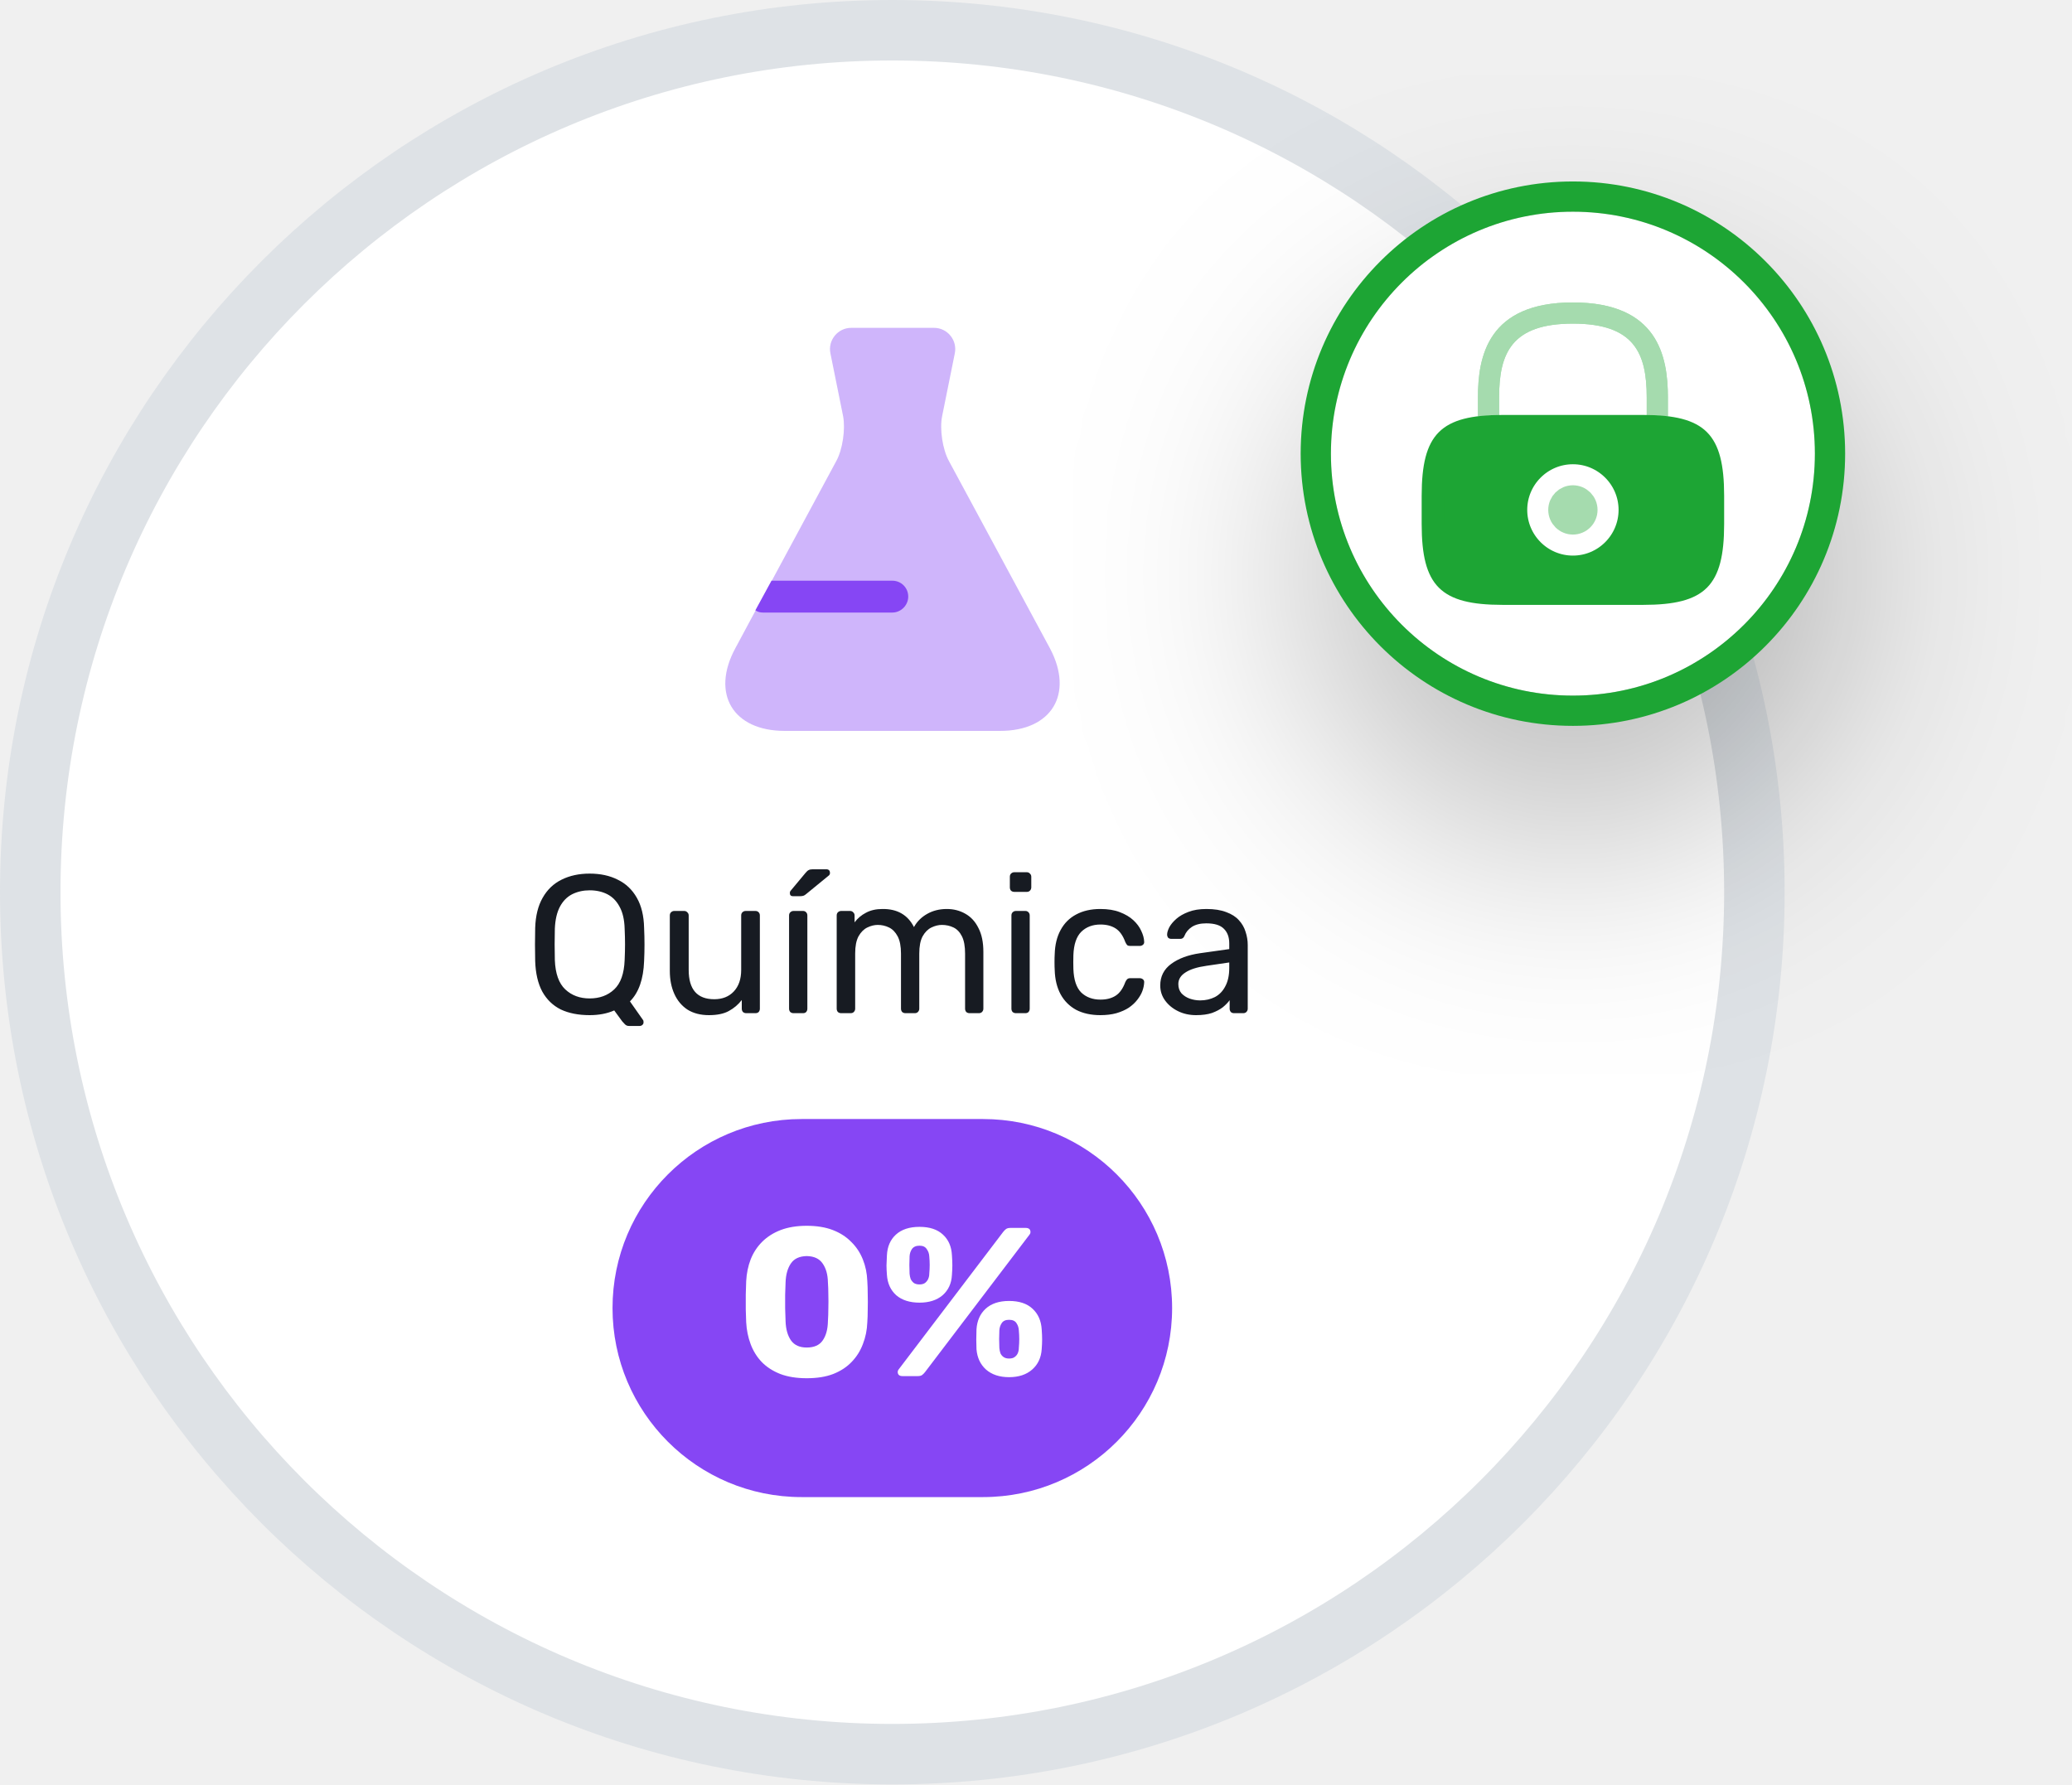
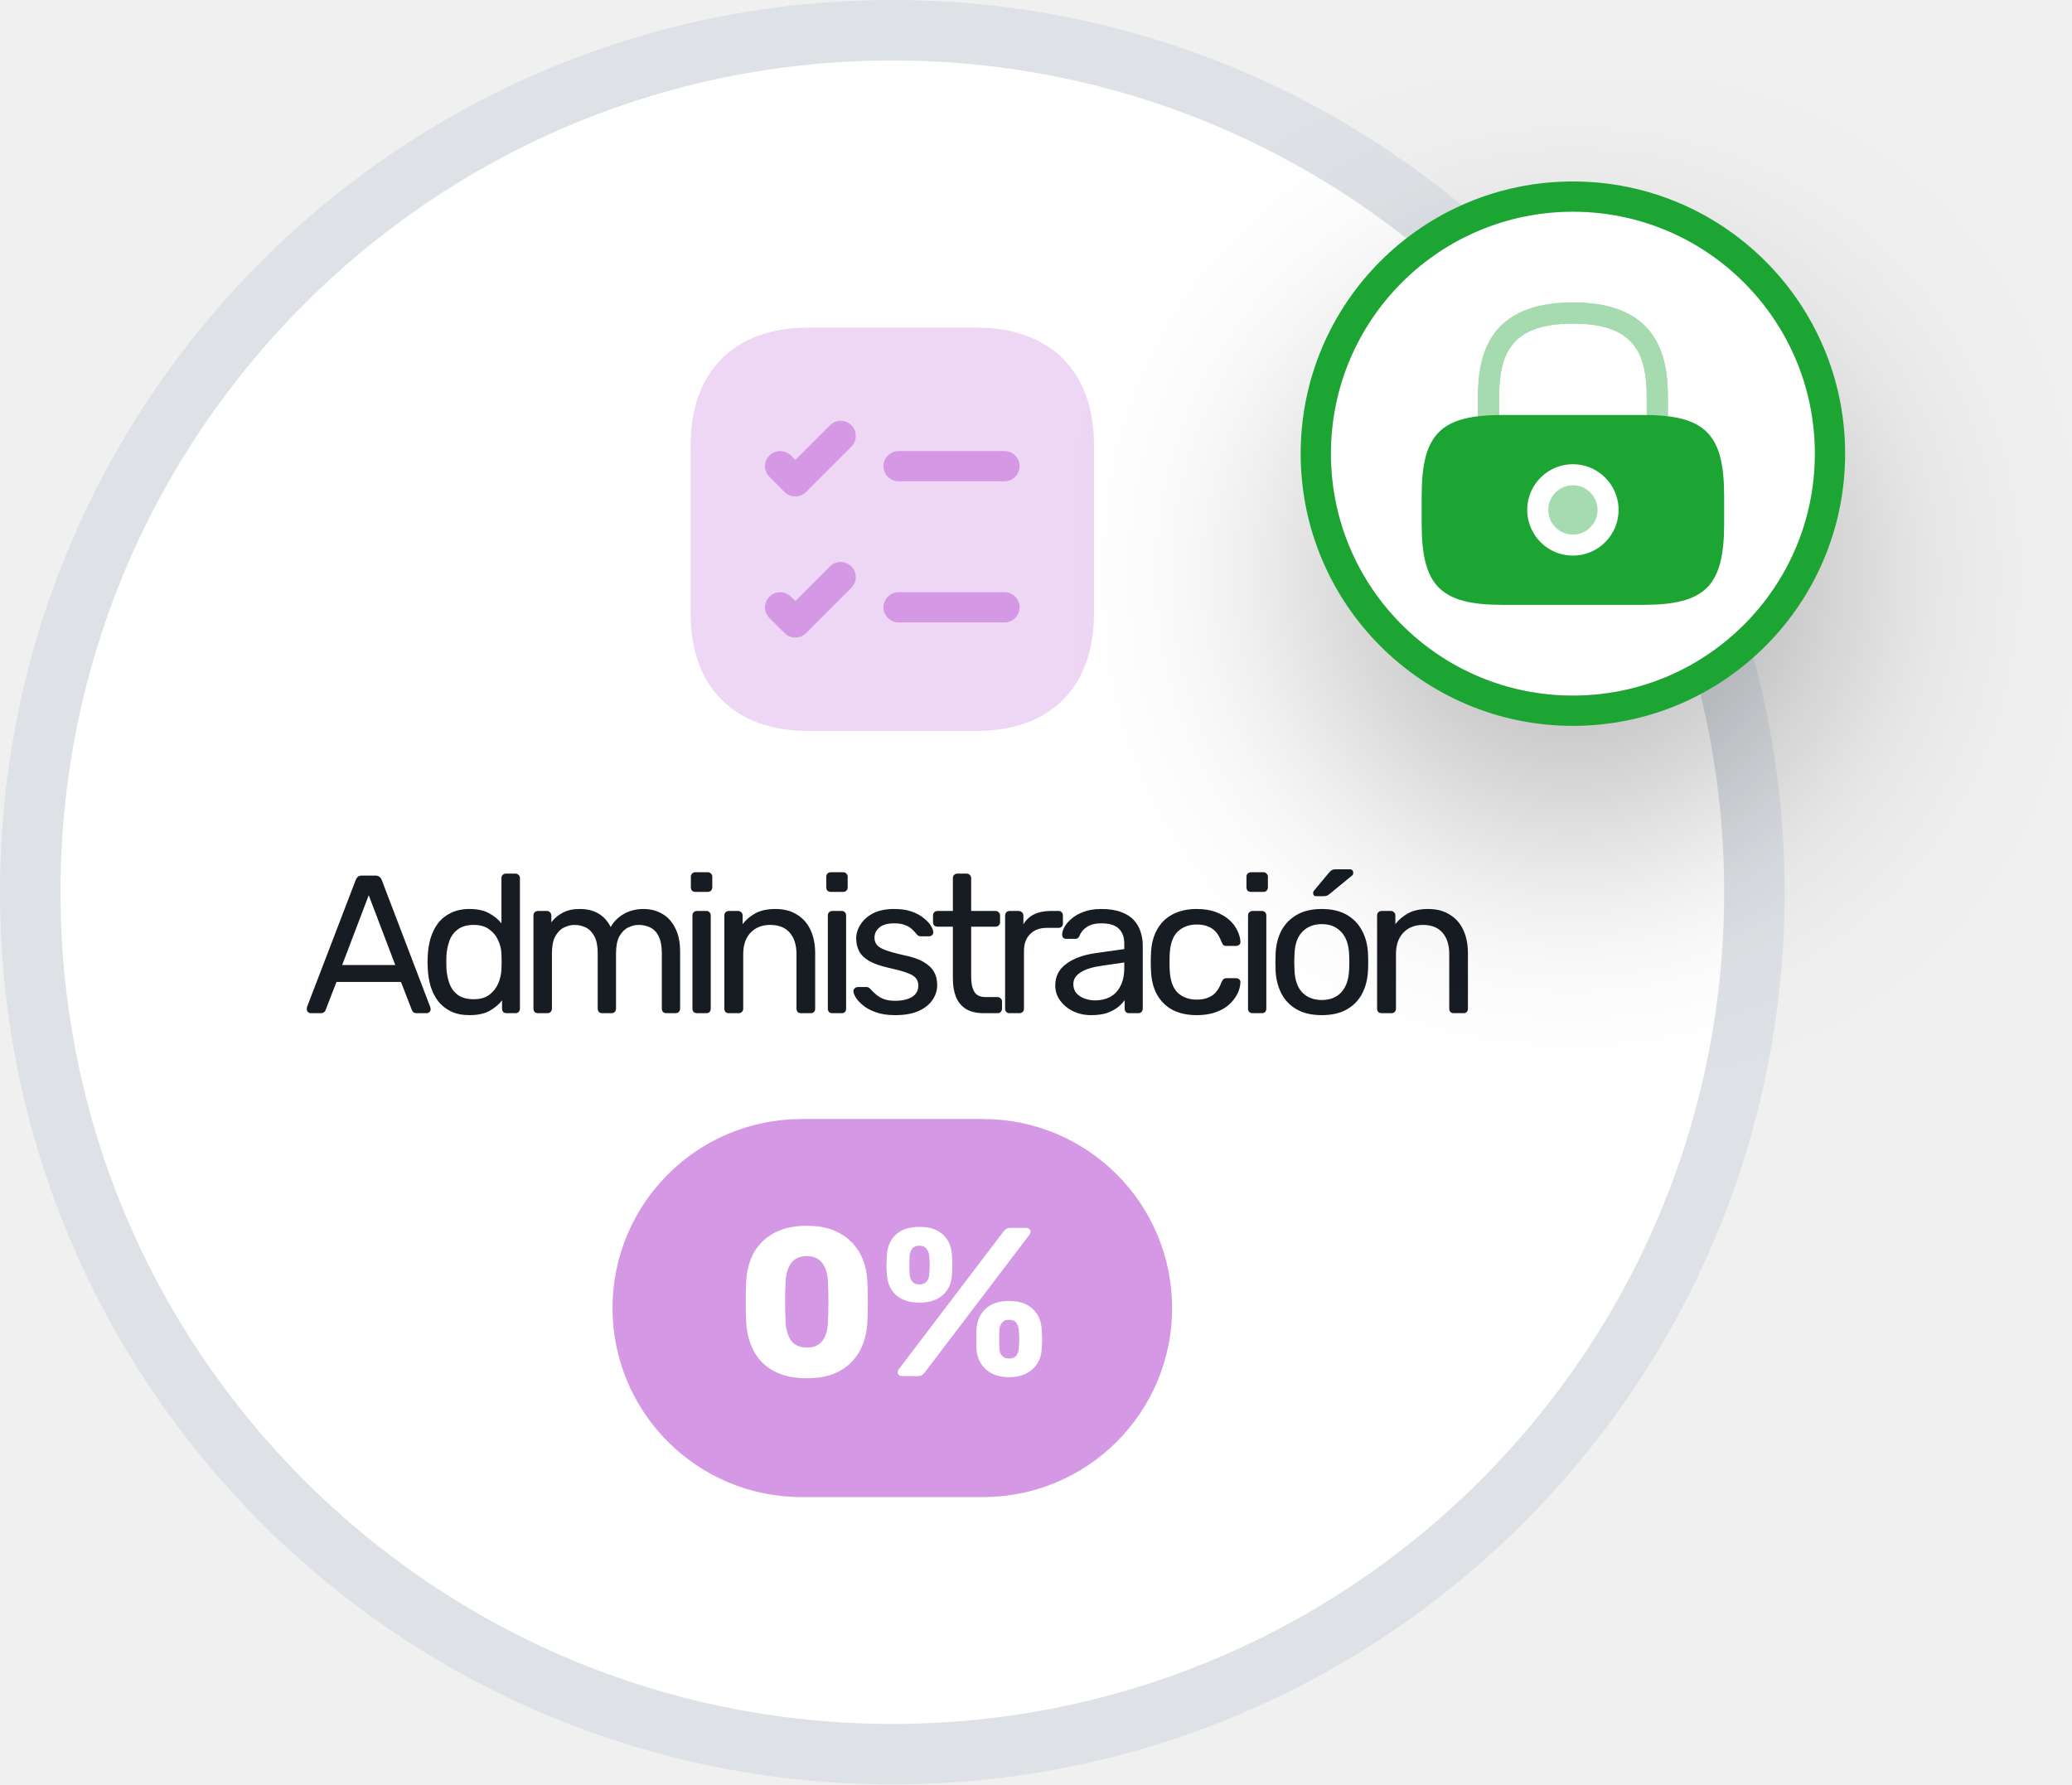
<svg xmlns="http://www.w3.org/2000/svg" width="137" height="118" viewBox="0 0 137 118" fill="none">
  <rect x="2" y="2" width="114" height="114" rx="57" fill="white" />
  <rect x="2" y="2" width="114" height="114" rx="57" stroke="#DEE2E6" stroke-width="4" />
-   <g clip-path="url(#clip0_15958_19590)">
-     <mask id="mask0_15958_19590" style="mask-type:luminance" maskUnits="userSpaceOnUse" x="43" y="19" width="32" height="32">
-       <path d="M75 19H43V51H75V19Z" fill="white" />
-     </mask>
-     <g mask="url(#mask0_15958_19590)">
-       <path opacity="0.4" d="M66.133 48.333H51.88C48.466 48.333 46.999 45.88 48.613 42.88L49.959 40.373L51.026 38.413L55.293 30.493C55.719 29.72 55.906 28.373 55.746 27.52L54.906 23.36C54.733 22.493 55.4 21.68 56.279 21.68H61.76C62.639 21.68 63.306 22.493 63.133 23.36L62.293 27.52C62.12 28.373 62.32 29.72 62.746 30.493L69.426 42.88C71.013 45.88 69.546 48.333 66.133 48.333Z" fill="#8646F4" />
-       <path d="M60.052 39.453C60.052 40.027 59.572 40.507 58.999 40.507H50.452C50.265 40.507 50.105 40.467 49.945 40.36L51.012 38.4H58.999C59.572 38.4 60.052 38.853 60.052 39.453Z" fill="#8646F4" />
-     </g>
-   </g>
-   <path d="M41.587 67.845C41.475 67.845 41.384 67.806 41.314 67.728C41.245 67.659 41.189 67.598 41.145 67.546L40.612 66.818C40.144 67.026 39.603 67.13 38.987 67.13C38.242 67.13 37.605 67.004 37.076 66.753C36.556 66.493 36.149 66.099 35.854 65.57C35.568 65.033 35.412 64.361 35.386 63.555C35.378 63.174 35.373 62.81 35.373 62.463C35.373 62.108 35.378 61.739 35.386 61.358C35.412 60.561 35.577 59.898 35.88 59.369C36.184 58.832 36.6 58.433 37.128 58.173C37.666 57.904 38.285 57.77 38.987 57.77C39.698 57.77 40.318 57.904 40.846 58.173C41.384 58.433 41.804 58.832 42.107 59.369C42.411 59.898 42.571 60.561 42.588 61.358C42.606 61.739 42.614 62.108 42.614 62.463C42.614 62.81 42.606 63.174 42.588 63.555C42.545 64.751 42.233 65.639 41.652 66.22L42.51 67.442C42.519 67.451 42.528 67.464 42.536 67.481C42.545 67.507 42.549 67.542 42.549 67.585C42.558 67.654 42.536 67.715 42.484 67.767C42.432 67.819 42.367 67.845 42.289 67.845H41.587ZM38.987 66.025C39.646 66.025 40.188 65.826 40.612 65.427C41.037 65.028 41.267 64.383 41.301 63.49C41.319 63.1 41.327 62.753 41.327 62.45C41.327 62.138 41.319 61.791 41.301 61.41C41.284 60.812 41.171 60.327 40.963 59.954C40.764 59.581 40.495 59.308 40.157 59.135C39.819 58.962 39.429 58.875 38.987 58.875C38.563 58.875 38.177 58.962 37.83 59.135C37.492 59.308 37.224 59.581 37.024 59.954C36.825 60.327 36.712 60.812 36.686 61.41C36.678 61.791 36.673 62.138 36.673 62.45C36.673 62.753 36.678 63.1 36.686 63.49C36.721 64.383 36.951 65.028 37.375 65.427C37.8 65.826 38.337 66.025 38.987 66.025ZM46.875 67.13C46.32 67.13 45.848 67.009 45.458 66.766C45.077 66.515 44.786 66.168 44.587 65.726C44.388 65.284 44.288 64.777 44.288 64.205V60.539C44.288 60.452 44.314 60.383 44.366 60.331C44.427 60.27 44.5 60.24 44.587 60.24H45.237C45.324 60.24 45.393 60.27 45.445 60.331C45.506 60.383 45.536 60.452 45.536 60.539V64.14C45.536 65.431 46.099 66.077 47.226 66.077C47.763 66.077 48.192 65.908 48.513 65.57C48.842 65.223 49.007 64.747 49.007 64.14V60.539C49.007 60.452 49.033 60.383 49.085 60.331C49.146 60.27 49.219 60.24 49.306 60.24H49.943C50.038 60.24 50.112 60.27 50.164 60.331C50.216 60.383 50.242 60.452 50.242 60.539V66.701C50.242 66.788 50.216 66.861 50.164 66.922C50.112 66.974 50.038 67 49.943 67H49.345C49.258 67 49.185 66.974 49.124 66.922C49.072 66.861 49.046 66.788 49.046 66.701V66.129C48.812 66.432 48.526 66.675 48.188 66.857C47.859 67.039 47.421 67.13 46.875 67.13ZM52.472 67C52.386 67 52.312 66.974 52.251 66.922C52.199 66.861 52.173 66.788 52.173 66.701V60.539C52.173 60.452 52.199 60.383 52.251 60.331C52.312 60.27 52.386 60.24 52.472 60.24H53.096C53.183 60.24 53.252 60.27 53.304 60.331C53.356 60.383 53.382 60.452 53.382 60.539V66.701C53.382 66.788 53.356 66.861 53.304 66.922C53.252 66.974 53.183 67 53.096 67H52.472ZM52.433 59.265C52.295 59.265 52.225 59.196 52.225 59.057C52.225 58.988 52.247 58.931 52.29 58.888L53.265 57.718C53.343 57.623 53.413 57.562 53.473 57.536C53.534 57.501 53.625 57.484 53.746 57.484H54.63C54.795 57.484 54.877 57.566 54.877 57.731C54.877 57.792 54.856 57.844 54.812 57.887L53.304 59.122C53.235 59.183 53.17 59.222 53.109 59.239C53.049 59.256 52.971 59.265 52.875 59.265H52.433ZM55.621 67C55.534 67 55.461 66.974 55.4 66.922C55.348 66.861 55.322 66.788 55.322 66.701V60.539C55.322 60.452 55.348 60.383 55.4 60.331C55.461 60.27 55.534 60.24 55.621 60.24H56.206C56.292 60.24 56.362 60.27 56.414 60.331C56.474 60.383 56.505 60.452 56.505 60.539V60.994C56.704 60.725 56.956 60.513 57.259 60.357C57.562 60.192 57.926 60.11 58.351 60.11C59.33 60.101 60.023 60.5 60.431 61.306C60.63 60.942 60.92 60.652 61.302 60.435C61.683 60.218 62.117 60.11 62.602 60.11C63.053 60.11 63.46 60.214 63.824 60.422C64.197 60.63 64.487 60.946 64.695 61.371C64.912 61.787 65.02 62.311 65.02 62.944V66.701C65.02 66.788 64.99 66.861 64.929 66.922C64.877 66.974 64.808 67 64.721 67H64.11C64.023 67 63.95 66.974 63.889 66.922C63.837 66.861 63.811 66.788 63.811 66.701V63.061C63.811 62.576 63.742 62.194 63.603 61.917C63.464 61.64 63.278 61.445 63.044 61.332C62.81 61.219 62.554 61.163 62.277 61.163C62.051 61.163 61.822 61.219 61.588 61.332C61.354 61.445 61.159 61.64 61.003 61.917C60.855 62.194 60.782 62.576 60.782 63.061V66.701C60.782 66.788 60.752 66.861 60.691 66.922C60.639 66.974 60.569 67 60.483 67H59.872C59.785 67 59.712 66.974 59.651 66.922C59.599 66.861 59.573 66.788 59.573 66.701V63.061C59.573 62.576 59.499 62.194 59.352 61.917C59.205 61.64 59.014 61.445 58.78 61.332C58.546 61.219 58.299 61.163 58.039 61.163C57.813 61.163 57.584 61.219 57.35 61.332C57.116 61.445 56.921 61.64 56.765 61.917C56.617 62.194 56.544 62.571 56.544 63.048V66.701C56.544 66.788 56.514 66.861 56.453 66.922C56.401 66.974 56.331 67 56.245 67H55.621ZM67.174 67C67.087 67 67.013 66.974 66.953 66.922C66.901 66.861 66.875 66.788 66.875 66.701V60.539C66.875 60.452 66.901 60.383 66.953 60.331C67.013 60.27 67.087 60.24 67.174 60.24H67.798C67.884 60.24 67.954 60.27 68.006 60.331C68.058 60.383 68.084 60.452 68.084 60.539V66.701C68.084 66.788 68.058 66.861 68.006 66.922C67.954 66.974 67.884 67 67.798 67H67.174ZM67.07 58.979C66.983 58.979 66.909 58.953 66.849 58.901C66.797 58.84 66.771 58.767 66.771 58.68V57.978C66.771 57.891 66.797 57.822 66.849 57.77C66.909 57.709 66.983 57.679 67.07 57.679H67.889C67.975 57.679 68.045 57.709 68.097 57.77C68.157 57.822 68.188 57.891 68.188 57.978V58.68C68.188 58.767 68.157 58.84 68.097 58.901C68.045 58.953 67.975 58.979 67.889 58.979H67.07ZM72.753 67.13C72.138 67.13 71.605 67.013 71.154 66.779C70.712 66.536 70.37 66.194 70.127 65.752C69.884 65.301 69.754 64.764 69.737 64.14C69.728 64.01 69.724 63.837 69.724 63.62C69.724 63.403 69.728 63.23 69.737 63.1C69.754 62.476 69.884 61.943 70.127 61.501C70.37 61.05 70.712 60.708 71.154 60.474C71.605 60.231 72.138 60.11 72.753 60.11C73.256 60.11 73.685 60.179 74.04 60.318C74.404 60.457 74.703 60.634 74.937 60.851C75.171 61.068 75.344 61.302 75.457 61.553C75.578 61.804 75.643 62.043 75.652 62.268C75.661 62.355 75.635 62.424 75.574 62.476C75.513 62.528 75.44 62.554 75.353 62.554H74.729C74.642 62.554 74.577 62.537 74.534 62.502C74.491 62.459 74.447 62.389 74.404 62.294C74.248 61.869 74.036 61.57 73.767 61.397C73.498 61.224 73.165 61.137 72.766 61.137C72.246 61.137 71.821 61.297 71.492 61.618C71.171 61.939 70.998 62.454 70.972 63.165C70.963 63.477 70.963 63.78 70.972 64.075C70.998 64.794 71.171 65.314 71.492 65.635C71.821 65.947 72.246 66.103 72.766 66.103C73.165 66.103 73.498 66.016 73.767 65.843C74.036 65.67 74.248 65.371 74.404 64.946C74.447 64.851 74.491 64.786 74.534 64.751C74.577 64.708 74.642 64.686 74.729 64.686H75.353C75.44 64.686 75.513 64.712 75.574 64.764C75.635 64.816 75.661 64.885 75.652 64.972C75.643 65.154 75.604 65.34 75.535 65.531C75.466 65.722 75.353 65.917 75.197 66.116C75.05 66.307 74.863 66.48 74.638 66.636C74.413 66.783 74.14 66.905 73.819 67C73.507 67.087 73.152 67.13 72.753 67.13ZM79.081 67.13C78.648 67.13 78.253 67.043 77.898 66.87C77.543 66.697 77.257 66.463 77.04 66.168C76.823 65.873 76.715 65.54 76.715 65.167C76.715 64.569 76.958 64.092 77.443 63.737C77.928 63.382 78.561 63.148 79.341 63.035L81.278 62.762V62.385C81.278 61.969 81.157 61.644 80.914 61.41C80.68 61.176 80.294 61.059 79.757 61.059C79.367 61.059 79.051 61.137 78.808 61.293C78.574 61.449 78.409 61.648 78.314 61.891C78.262 62.021 78.171 62.086 78.041 62.086H77.456C77.361 62.086 77.287 62.06 77.235 62.008C77.192 61.947 77.17 61.878 77.17 61.8C77.17 61.67 77.218 61.51 77.313 61.319C77.417 61.128 77.573 60.942 77.781 60.76C77.989 60.578 78.253 60.426 78.574 60.305C78.903 60.175 79.302 60.11 79.77 60.11C80.29 60.11 80.728 60.179 81.083 60.318C81.438 60.448 81.716 60.626 81.915 60.851C82.123 61.076 82.27 61.332 82.357 61.618C82.452 61.904 82.5 62.194 82.5 62.489V66.701C82.5 66.788 82.47 66.861 82.409 66.922C82.357 66.974 82.288 67 82.201 67H81.603C81.508 67 81.434 66.974 81.382 66.922C81.33 66.861 81.304 66.788 81.304 66.701V66.142C81.191 66.298 81.04 66.454 80.849 66.61C80.658 66.757 80.42 66.883 80.134 66.987C79.848 67.082 79.497 67.13 79.081 67.13ZM79.354 66.155C79.709 66.155 80.034 66.081 80.329 65.934C80.624 65.778 80.853 65.54 81.018 65.219C81.191 64.898 81.278 64.495 81.278 64.01V63.646L79.77 63.867C79.155 63.954 78.691 64.101 78.379 64.309C78.067 64.508 77.911 64.764 77.911 65.076C77.911 65.319 77.98 65.522 78.119 65.687C78.266 65.843 78.448 65.96 78.665 66.038C78.89 66.116 79.12 66.155 79.354 66.155Z" fill="#171B22" />
-   <rect x="40.5" y="74" width="37" height="25" rx="12.5" fill="#8646F4" />
+   <path opacity="0.4" d="M64.586 21.666H53.413C48.559 21.666 45.666 24.56 45.666 29.413V40.587C45.666 45.44 48.559 48.333 53.413 48.333H64.586C69.439 48.333 72.333 45.44 72.333 40.587V29.413C72.333 24.56 69.439 21.666 64.586 21.666Z" fill="#D598E5" />
+   <path d="M67.414 30.827C67.414 31.373 66.974 31.827 66.414 31.827H59.414C58.867 31.827 58.414 31.373 58.414 30.827C58.414 30.28 58.867 29.827 59.414 29.827H66.414C66.974 29.827 67.414 30.28 67.414 30.827Z" fill="#D598E5" />
+   <path d="M56.293 29.533L53.293 32.533C53.093 32.733 52.84 32.827 52.587 32.827C52.333 32.827 52.067 32.733 51.88 32.533L50.88 31.533C50.48 31.147 50.48 30.507 50.88 30.12C51.267 29.733 51.893 29.733 52.293 30.12L52.587 30.413L54.88 28.12C55.267 27.733 55.893 27.733 56.293 28.12C56.68 28.507 56.68 29.147 56.293 29.533Z" fill="#D598E5" />
+   <path d="M67.414 40.16C67.414 40.707 66.974 41.16 66.414 41.16H59.414C58.867 41.16 58.414 40.707 58.414 40.16C58.414 39.614 58.867 39.16 59.414 39.16H66.414C66.974 39.16 67.414 39.614 67.414 40.16Z" fill="#D598E5" />
+   <path d="M56.293 38.867L53.293 41.867C53.093 42.067 52.84 42.16 52.587 42.16C52.333 42.16 52.067 42.067 51.88 41.867L50.88 40.867C50.48 40.48 50.48 39.84 50.88 39.454C51.267 39.067 51.893 39.067 52.293 39.454L52.587 39.747L54.88 37.454C55.267 37.067 55.893 37.067 56.293 37.454C56.68 37.84 56.68 38.48 56.293 38.867Z" fill="#D598E5" />
+   <path d="M20.545 67C20.476 67 20.415 66.974 20.363 66.922C20.311 66.87 20.285 66.809 20.285 66.74C20.285 66.697 20.29 66.649 20.298 66.597L23.522 58.186C23.557 58.099 23.605 58.03 23.665 57.978C23.726 57.926 23.817 57.9 23.938 57.9H24.822C24.935 57.9 25.021 57.926 25.082 57.978C25.151 58.03 25.203 58.099 25.238 58.186L28.449 66.597C28.466 66.649 28.475 66.697 28.475 66.74C28.475 66.809 28.449 66.87 28.397 66.922C28.345 66.974 28.285 67 28.215 67H27.552C27.448 67 27.37 66.974 27.318 66.922C27.275 66.87 27.244 66.822 27.227 66.779L26.512 64.933H22.248L21.533 66.779C21.524 66.822 21.494 66.87 21.442 66.922C21.39 66.974 21.312 67 21.208 67H20.545ZM22.625 63.815H26.135L24.38 59.2L22.625 63.815ZM31.05 67.13C30.573 67.13 30.162 67.048 29.815 66.883C29.468 66.71 29.182 66.48 28.957 66.194C28.74 65.899 28.576 65.566 28.463 65.193C28.359 64.82 28.298 64.426 28.281 64.01C28.272 63.871 28.268 63.741 28.268 63.62C28.268 63.499 28.272 63.369 28.281 63.23C28.298 62.823 28.359 62.433 28.463 62.06C28.576 61.687 28.74 61.354 28.957 61.059C29.182 60.764 29.468 60.535 29.815 60.37C30.162 60.197 30.573 60.11 31.05 60.11C31.561 60.11 31.986 60.201 32.324 60.383C32.662 60.565 32.939 60.79 33.156 61.059V58.069C33.156 57.982 33.182 57.913 33.234 57.861C33.295 57.8 33.368 57.77 33.455 57.77H34.079C34.166 57.77 34.235 57.8 34.287 57.861C34.348 57.913 34.378 57.982 34.378 58.069V66.701C34.378 66.788 34.348 66.861 34.287 66.922C34.235 66.974 34.166 67 34.079 67H33.494C33.399 67 33.325 66.974 33.273 66.922C33.221 66.861 33.195 66.788 33.195 66.701V66.155C32.978 66.432 32.697 66.666 32.35 66.857C32.003 67.039 31.57 67.13 31.05 67.13ZM31.323 66.077C31.756 66.077 32.103 65.977 32.363 65.778C32.623 65.579 32.818 65.327 32.948 65.024C33.078 64.712 33.147 64.396 33.156 64.075C33.165 63.936 33.169 63.772 33.169 63.581C33.169 63.382 33.165 63.213 33.156 63.074C33.147 62.771 33.074 62.472 32.935 62.177C32.805 61.882 32.606 61.64 32.337 61.449C32.077 61.258 31.739 61.163 31.323 61.163C30.881 61.163 30.53 61.263 30.27 61.462C30.01 61.653 29.824 61.908 29.711 62.229C29.598 62.541 29.533 62.879 29.516 63.243C29.507 63.494 29.507 63.746 29.516 63.997C29.533 64.361 29.598 64.703 29.711 65.024C29.824 65.336 30.01 65.592 30.27 65.791C30.53 65.982 30.881 66.077 31.323 66.077ZM35.57 67C35.484 67 35.41 66.974 35.349 66.922C35.297 66.861 35.271 66.788 35.271 66.701V60.539C35.271 60.452 35.297 60.383 35.349 60.331C35.41 60.27 35.484 60.24 35.57 60.24H36.155C36.242 60.24 36.311 60.27 36.363 60.331C36.424 60.383 36.454 60.452 36.454 60.539V60.994C36.654 60.725 36.905 60.513 37.208 60.357C37.512 60.192 37.876 60.11 38.3 60.11C39.28 60.101 39.973 60.5 40.38 61.306C40.58 60.942 40.87 60.652 41.251 60.435C41.633 60.218 42.066 60.11 42.551 60.11C43.002 60.11 43.409 60.214 43.773 60.422C44.146 60.63 44.436 60.946 44.644 61.371C44.861 61.787 44.969 62.311 44.969 62.944V66.701C44.969 66.788 44.939 66.861 44.878 66.922C44.826 66.974 44.757 67 44.67 67H44.059C43.973 67 43.899 66.974 43.838 66.922C43.786 66.861 43.76 66.788 43.76 66.701V63.061C43.76 62.576 43.691 62.194 43.552 61.917C43.414 61.64 43.227 61.445 42.993 61.332C42.759 61.219 42.504 61.163 42.226 61.163C42.001 61.163 41.771 61.219 41.537 61.332C41.303 61.445 41.108 61.64 40.952 61.917C40.805 62.194 40.731 62.576 40.731 63.061V66.701C40.731 66.788 40.701 66.861 40.64 66.922C40.588 66.974 40.519 67 40.432 67H39.821C39.735 67 39.661 66.974 39.6 66.922C39.548 66.861 39.522 66.788 39.522 66.701V63.061C39.522 62.576 39.449 62.194 39.301 61.917C39.154 61.64 38.963 61.445 38.729 61.332C38.495 61.219 38.248 61.163 37.988 61.163C37.763 61.163 37.533 61.219 37.299 61.332C37.065 61.445 36.87 61.64 36.714 61.917C36.567 62.194 36.493 62.571 36.493 63.048V66.701C36.493 66.788 36.463 66.861 36.402 66.922C36.35 66.974 36.281 67 36.194 67H35.57ZM46.083 67C45.996 67 45.923 66.974 45.862 66.922C45.81 66.861 45.784 66.788 45.784 66.701V60.539C45.784 60.452 45.81 60.383 45.862 60.331C45.923 60.27 45.996 60.24 46.083 60.24H46.707C46.794 60.24 46.863 60.27 46.915 60.331C46.967 60.383 46.993 60.452 46.993 60.539V66.701C46.993 66.788 46.967 66.861 46.915 66.922C46.863 66.974 46.794 67 46.707 67H46.083ZM45.979 58.979C45.892 58.979 45.819 58.953 45.758 58.901C45.706 58.84 45.68 58.767 45.68 58.68V57.978C45.68 57.891 45.706 57.822 45.758 57.77C45.819 57.709 45.892 57.679 45.979 57.679H46.798C46.885 57.679 46.954 57.709 47.006 57.77C47.067 57.822 47.097 57.891 47.097 57.978V58.68C47.097 58.767 47.067 58.84 47.006 58.901C46.954 58.953 46.885 58.979 46.798 58.979H45.979ZM48.192 67C48.105 67 48.031 66.974 47.971 66.922C47.919 66.861 47.893 66.788 47.893 66.701V60.539C47.893 60.452 47.919 60.383 47.971 60.331C48.031 60.27 48.105 60.24 48.192 60.24H48.803C48.889 60.24 48.959 60.27 49.011 60.331C49.071 60.383 49.102 60.452 49.102 60.539V61.111C49.327 60.816 49.609 60.578 49.947 60.396C50.293 60.205 50.735 60.11 51.273 60.11C51.836 60.11 52.313 60.236 52.703 60.487C53.101 60.73 53.4 61.072 53.6 61.514C53.799 61.947 53.899 62.454 53.899 63.035V66.701C53.899 66.788 53.873 66.861 53.821 66.922C53.769 66.974 53.699 67 53.613 67H52.963C52.876 67 52.802 66.974 52.742 66.922C52.69 66.861 52.664 66.788 52.664 66.701V63.1C52.664 62.493 52.516 62.021 52.222 61.683C51.927 61.336 51.494 61.163 50.922 61.163C50.384 61.163 49.951 61.336 49.622 61.683C49.301 62.021 49.141 62.493 49.141 63.1V66.701C49.141 66.788 49.11 66.861 49.05 66.922C48.998 66.974 48.928 67 48.842 67H48.192ZM55.035 67C54.949 67 54.875 66.974 54.814 66.922C54.762 66.861 54.736 66.788 54.736 66.701V60.539C54.736 60.452 54.762 60.383 54.814 60.331C54.875 60.27 54.949 60.24 55.035 60.24H55.659C55.746 60.24 55.815 60.27 55.867 60.331C55.919 60.383 55.945 60.452 55.945 60.539V66.701C55.945 66.788 55.919 66.861 55.867 66.922C55.815 66.974 55.746 67 55.659 67H55.035ZM54.931 58.979C54.845 58.979 54.771 58.953 54.71 58.901C54.658 58.84 54.632 58.767 54.632 58.68V57.978C54.632 57.891 54.658 57.822 54.71 57.77C54.771 57.709 54.845 57.679 54.931 57.679H55.75C55.837 57.679 55.906 57.709 55.958 57.77C56.019 57.822 56.049 57.891 56.049 57.978V58.68C56.049 58.767 56.019 58.84 55.958 58.901C55.906 58.953 55.837 58.979 55.75 58.979H54.931ZM59.185 67.13C58.7 67.13 58.283 67.069 57.937 66.948C57.59 66.827 57.309 66.679 57.092 66.506C56.875 66.333 56.711 66.159 56.598 65.986C56.494 65.813 56.438 65.674 56.429 65.57C56.42 65.475 56.45 65.401 56.52 65.349C56.589 65.297 56.658 65.271 56.728 65.271H57.3C57.352 65.271 57.391 65.28 57.417 65.297C57.452 65.306 57.495 65.34 57.547 65.401C57.66 65.522 57.785 65.644 57.924 65.765C58.062 65.886 58.231 65.986 58.431 66.064C58.639 66.142 58.895 66.181 59.198 66.181C59.64 66.181 60.004 66.099 60.29 65.934C60.576 65.761 60.719 65.509 60.719 65.18C60.719 64.963 60.658 64.79 60.537 64.66C60.424 64.53 60.216 64.413 59.913 64.309C59.618 64.205 59.211 64.097 58.691 63.984C58.171 63.863 57.759 63.715 57.456 63.542C57.153 63.36 56.936 63.148 56.806 62.905C56.676 62.654 56.611 62.372 56.611 62.06C56.611 61.739 56.706 61.432 56.897 61.137C57.087 60.834 57.365 60.587 57.729 60.396C58.102 60.205 58.565 60.11 59.12 60.11C59.571 60.11 59.956 60.166 60.277 60.279C60.597 60.392 60.862 60.535 61.07 60.708C61.278 60.873 61.434 61.037 61.538 61.202C61.642 61.367 61.698 61.505 61.707 61.618C61.715 61.705 61.69 61.778 61.629 61.839C61.568 61.891 61.499 61.917 61.421 61.917H60.875C60.814 61.917 60.762 61.904 60.719 61.878C60.684 61.852 60.65 61.822 60.615 61.787C60.528 61.674 60.424 61.562 60.303 61.449C60.19 61.336 60.038 61.245 59.848 61.176C59.666 61.098 59.423 61.059 59.12 61.059C58.687 61.059 58.361 61.15 58.145 61.332C57.928 61.514 57.82 61.744 57.82 62.021C57.82 62.186 57.867 62.333 57.963 62.463C58.058 62.593 58.24 62.71 58.509 62.814C58.778 62.918 59.176 63.031 59.705 63.152C60.277 63.265 60.727 63.416 61.057 63.607C61.386 63.798 61.62 64.019 61.759 64.27C61.898 64.521 61.967 64.812 61.967 65.141C61.967 65.505 61.858 65.839 61.642 66.142C61.434 66.445 61.122 66.688 60.706 66.87C60.298 67.043 59.791 67.13 59.185 67.13ZM65.058 67C64.573 67 64.178 66.909 63.875 66.727C63.572 66.536 63.351 66.272 63.212 65.934C63.073 65.587 63.004 65.18 63.004 64.712V61.28H61.99C61.903 61.28 61.83 61.254 61.769 61.202C61.717 61.141 61.691 61.068 61.691 60.981V60.539C61.691 60.452 61.717 60.383 61.769 60.331C61.83 60.27 61.903 60.24 61.99 60.24H63.004V58.069C63.004 57.982 63.03 57.913 63.082 57.861C63.143 57.8 63.216 57.77 63.303 57.77H63.914C64.001 57.77 64.07 57.8 64.122 57.861C64.183 57.913 64.213 57.982 64.213 58.069V60.24H65.825C65.912 60.24 65.981 60.27 66.033 60.331C66.094 60.383 66.124 60.452 66.124 60.539V60.981C66.124 61.068 66.094 61.141 66.033 61.202C65.981 61.254 65.912 61.28 65.825 61.28H64.213V64.621C64.213 65.028 64.282 65.349 64.421 65.583C64.56 65.817 64.807 65.934 65.162 65.934H65.955C66.042 65.934 66.111 65.964 66.163 66.025C66.224 66.077 66.254 66.146 66.254 66.233V66.701C66.254 66.788 66.224 66.861 66.163 66.922C66.111 66.974 66.042 67 65.955 67H65.058ZM66.756 67C66.669 67 66.596 66.974 66.535 66.922C66.483 66.861 66.457 66.788 66.457 66.701V60.552C66.457 60.465 66.483 60.392 66.535 60.331C66.596 60.27 66.669 60.24 66.756 60.24H67.354C67.441 60.24 67.514 60.27 67.575 60.331C67.636 60.392 67.666 60.465 67.666 60.552V61.124C67.84 60.829 68.078 60.608 68.381 60.461C68.684 60.314 69.049 60.24 69.473 60.24H69.993C70.08 60.24 70.149 60.27 70.201 60.331C70.253 60.383 70.279 60.452 70.279 60.539V61.072C70.279 61.159 70.253 61.228 70.201 61.28C70.149 61.332 70.08 61.358 69.993 61.358H69.213C68.745 61.358 68.377 61.497 68.108 61.774C67.84 62.043 67.705 62.411 67.705 62.879V66.701C67.705 66.788 67.675 66.861 67.614 66.922C67.553 66.974 67.48 67 67.393 67H66.756ZM72.139 67.13C71.706 67.13 71.311 67.043 70.956 66.87C70.601 66.697 70.315 66.463 70.098 66.168C69.881 65.873 69.773 65.54 69.773 65.167C69.773 64.569 70.016 64.092 70.501 63.737C70.986 63.382 71.619 63.148 72.399 63.035L74.336 62.762V62.385C74.336 61.969 74.215 61.644 73.972 61.41C73.738 61.176 73.352 61.059 72.815 61.059C72.425 61.059 72.109 61.137 71.866 61.293C71.632 61.449 71.467 61.648 71.372 61.891C71.32 62.021 71.229 62.086 71.099 62.086H70.514C70.419 62.086 70.345 62.06 70.293 62.008C70.25 61.947 70.228 61.878 70.228 61.8C70.228 61.67 70.276 61.51 70.371 61.319C70.475 61.128 70.631 60.942 70.839 60.76C71.047 60.578 71.311 60.426 71.632 60.305C71.961 60.175 72.36 60.11 72.828 60.11C73.348 60.11 73.786 60.179 74.141 60.318C74.496 60.448 74.774 60.626 74.973 60.851C75.181 61.076 75.328 61.332 75.415 61.618C75.51 61.904 75.558 62.194 75.558 62.489V66.701C75.558 66.788 75.528 66.861 75.467 66.922C75.415 66.974 75.346 67 75.259 67H74.661C74.566 67 74.492 66.974 74.44 66.922C74.388 66.861 74.362 66.788 74.362 66.701V66.142C74.249 66.298 74.098 66.454 73.907 66.61C73.716 66.757 73.478 66.883 73.192 66.987C72.906 67.082 72.555 67.13 72.139 67.13ZM72.412 66.155C72.767 66.155 73.092 66.081 73.387 65.934C73.682 65.778 73.911 65.54 74.076 65.219C74.249 64.898 74.336 64.495 74.336 64.01V63.646L72.828 63.867C72.213 63.954 71.749 64.101 71.437 64.309C71.125 64.508 70.969 64.764 70.969 65.076C70.969 65.319 71.038 65.522 71.177 65.687C71.324 65.843 71.506 65.96 71.723 66.038C71.948 66.116 72.178 66.155 72.412 66.155ZM79.117 67.13C78.502 67.13 77.969 67.013 77.518 66.779C77.076 66.536 76.734 66.194 76.491 65.752C76.248 65.301 76.118 64.764 76.101 64.14C76.092 64.01 76.088 63.837 76.088 63.62C76.088 63.403 76.092 63.23 76.101 63.1C76.118 62.476 76.248 61.943 76.491 61.501C76.734 61.05 77.076 60.708 77.518 60.474C77.969 60.231 78.502 60.11 79.117 60.11C79.62 60.11 80.049 60.179 80.404 60.318C80.768 60.457 81.067 60.634 81.301 60.851C81.535 61.068 81.708 61.302 81.821 61.553C81.942 61.804 82.007 62.043 82.016 62.268C82.025 62.355 81.999 62.424 81.938 62.476C81.877 62.528 81.804 62.554 81.717 62.554H81.093C81.006 62.554 80.941 62.537 80.898 62.502C80.855 62.459 80.811 62.389 80.768 62.294C80.612 61.869 80.4 61.57 80.131 61.397C79.862 61.224 79.529 61.137 79.13 61.137C78.61 61.137 78.185 61.297 77.856 61.618C77.535 61.939 77.362 62.454 77.336 63.165C77.327 63.477 77.327 63.78 77.336 64.075C77.362 64.794 77.535 65.314 77.856 65.635C78.185 65.947 78.61 66.103 79.13 66.103C79.529 66.103 79.862 66.016 80.131 65.843C80.4 65.67 80.612 65.371 80.768 64.946C80.811 64.851 80.855 64.786 80.898 64.751C80.941 64.708 81.006 64.686 81.093 64.686H81.717C81.804 64.686 81.877 64.712 81.938 64.764C81.999 64.816 82.025 64.885 82.016 64.972C82.007 65.154 81.968 65.34 81.899 65.531C81.83 65.722 81.717 65.917 81.561 66.116C81.414 66.307 81.227 66.48 81.002 66.636C80.777 66.783 80.504 66.905 80.183 67C79.871 67.087 79.516 67.13 79.117 67.13ZM82.819 67C82.732 67 82.659 66.974 82.598 66.922C82.546 66.861 82.52 66.788 82.52 66.701V60.539C82.52 60.452 82.546 60.383 82.598 60.331C82.659 60.27 82.732 60.24 82.819 60.24H83.443C83.529 60.24 83.599 60.27 83.651 60.331C83.703 60.383 83.729 60.452 83.729 60.539V66.701C83.729 66.788 83.703 66.861 83.651 66.922C83.599 66.974 83.529 67 83.443 67H82.819ZM82.715 58.979C82.628 58.979 82.555 58.953 82.494 58.901C82.442 58.84 82.416 58.767 82.416 58.68V57.978C82.416 57.891 82.442 57.822 82.494 57.77C82.555 57.709 82.628 57.679 82.715 57.679H83.534C83.621 57.679 83.69 57.709 83.742 57.77C83.802 57.822 83.833 57.891 83.833 57.978V58.68C83.833 58.767 83.802 58.84 83.742 58.901C83.69 58.953 83.621 58.979 83.534 58.979H82.715ZM87.397 67.13C86.739 67.13 86.188 67.004 85.746 66.753C85.304 66.502 84.966 66.155 84.732 65.713C84.498 65.262 84.368 64.751 84.342 64.179C84.334 64.032 84.329 63.845 84.329 63.62C84.329 63.386 84.334 63.2 84.342 63.061C84.368 62.48 84.498 61.969 84.732 61.527C84.975 61.085 85.317 60.738 85.759 60.487C86.201 60.236 86.747 60.11 87.397 60.11C88.047 60.11 88.593 60.236 89.035 60.487C89.477 60.738 89.815 61.085 90.049 61.527C90.292 61.969 90.426 62.48 90.452 63.061C90.461 63.2 90.465 63.386 90.465 63.62C90.465 63.845 90.461 64.032 90.452 64.179C90.426 64.751 90.296 65.262 90.062 65.713C89.828 66.155 89.49 66.502 89.048 66.753C88.606 67.004 88.056 67.13 87.397 67.13ZM87.397 66.129C87.935 66.129 88.364 65.96 88.684 65.622C89.005 65.275 89.178 64.773 89.204 64.114C89.213 63.984 89.217 63.819 89.217 63.62C89.217 63.421 89.213 63.256 89.204 63.126C89.178 62.467 89.005 61.969 88.684 61.631C88.364 61.284 87.935 61.111 87.397 61.111C86.86 61.111 86.427 61.284 86.097 61.631C85.777 61.969 85.608 62.467 85.59 63.126C85.582 63.256 85.577 63.421 85.577 63.62C85.577 63.819 85.582 63.984 85.59 64.114C85.608 64.773 85.777 65.275 86.097 65.622C86.427 65.96 86.86 66.129 87.397 66.129ZM87.033 59.265C86.895 59.265 86.825 59.196 86.825 59.057C86.825 58.988 86.847 58.931 86.89 58.888L87.865 57.718C87.943 57.623 88.013 57.562 88.073 57.536C88.134 57.501 88.225 57.484 88.346 57.484H89.23C89.395 57.484 89.477 57.566 89.477 57.731C89.477 57.792 89.456 57.844 89.412 57.887L87.904 59.122C87.835 59.183 87.77 59.222 87.709 59.239C87.649 59.256 87.571 59.265 87.475 59.265H87.033ZM91.352 67C91.265 67 91.192 66.974 91.131 66.922C91.079 66.861 91.053 66.788 91.053 66.701V60.539C91.053 60.452 91.079 60.383 91.131 60.331C91.192 60.27 91.265 60.24 91.352 60.24H91.963C92.05 60.24 92.119 60.27 92.171 60.331C92.232 60.383 92.262 60.452 92.262 60.539V61.111C92.487 60.816 92.769 60.578 93.107 60.396C93.454 60.205 93.896 60.11 94.433 60.11C94.996 60.11 95.473 60.236 95.863 60.487C96.262 60.73 96.561 61.072 96.76 61.514C96.959 61.947 97.059 62.454 97.059 63.035V66.701C97.059 66.788 97.033 66.861 96.981 66.922C96.929 66.974 96.86 67 96.773 67H96.123C96.036 67 95.963 66.974 95.902 66.922C95.85 66.861 95.824 66.788 95.824 66.701V63.1C95.824 62.493 95.677 62.021 95.382 61.683C95.087 61.336 94.654 61.163 94.082 61.163C93.545 61.163 93.111 61.336 92.782 61.683C92.461 62.021 92.301 62.493 92.301 63.1V66.701C92.301 66.788 92.271 66.861 92.21 66.922C92.158 66.974 92.089 67 92.002 67H91.352Z" fill="#171B22" />
+   <rect x="40.5" y="74" width="37" height="25" rx="12.5" fill="#D598E5" />
  <path d="M53.342 91.14C52.67 91.14 52.086 91.047 51.592 90.86C51.097 90.664 50.686 90.398 50.36 90.062C50.042 89.726 49.8 89.334 49.632 88.886C49.464 88.438 49.366 87.957 49.338 87.444C49.328 87.192 49.319 86.907 49.31 86.59C49.31 86.263 49.31 85.937 49.31 85.61C49.319 85.274 49.328 84.975 49.338 84.714C49.366 84.201 49.464 83.725 49.632 83.286C49.809 82.838 50.061 82.451 50.388 82.124C50.724 81.788 51.134 81.527 51.62 81.34C52.114 81.153 52.688 81.06 53.342 81.06C54.004 81.06 54.578 81.153 55.064 81.34C55.549 81.527 55.955 81.788 56.282 82.124C56.618 82.451 56.874 82.838 57.052 83.286C57.229 83.725 57.327 84.201 57.346 84.714C57.364 84.975 57.374 85.274 57.374 85.61C57.383 85.937 57.383 86.263 57.374 86.59C57.374 86.907 57.364 87.192 57.346 87.444C57.327 87.957 57.229 88.438 57.052 88.886C56.884 89.334 56.636 89.726 56.31 90.062C55.992 90.398 55.586 90.664 55.092 90.86C54.606 91.047 54.023 91.14 53.342 91.14ZM53.342 89.11C53.827 89.11 54.177 88.956 54.392 88.648C54.616 88.331 54.732 87.906 54.742 87.374C54.76 87.103 54.77 86.819 54.77 86.52C54.779 86.221 54.779 85.923 54.77 85.624C54.77 85.325 54.76 85.05 54.742 84.798C54.732 84.285 54.616 83.869 54.392 83.552C54.177 83.235 53.827 83.071 53.342 83.062C52.856 83.071 52.506 83.235 52.292 83.552C52.077 83.869 51.96 84.285 51.942 84.798C51.932 85.05 51.923 85.325 51.914 85.624C51.914 85.923 51.914 86.221 51.914 86.52C51.923 86.819 51.932 87.103 51.942 87.374C51.96 87.906 52.082 88.331 52.306 88.648C52.53 88.956 52.875 89.11 53.342 89.11ZM59.679 91C59.465 91 59.357 90.907 59.357 90.72C59.357 90.664 59.376 90.613 59.413 90.566L66.329 81.466C66.395 81.382 66.46 81.317 66.525 81.27C66.591 81.223 66.689 81.2 66.819 81.2H67.813C68.028 81.2 68.135 81.293 68.135 81.48C68.135 81.536 68.117 81.587 68.079 81.634L61.163 90.734C61.098 90.818 61.033 90.883 60.967 90.93C60.902 90.977 60.804 91 60.673 91H59.679ZM66.721 91.07C66.087 91.07 65.578 90.902 65.195 90.566C64.822 90.23 64.612 89.782 64.565 89.222C64.556 88.979 64.551 88.765 64.551 88.578C64.551 88.391 64.556 88.167 64.565 87.906C64.603 87.337 64.803 86.884 65.167 86.548C65.541 86.203 66.059 86.03 66.721 86.03C67.393 86.03 67.911 86.203 68.275 86.548C68.639 86.884 68.84 87.337 68.877 87.906C68.896 88.167 68.905 88.391 68.905 88.578C68.905 88.765 68.896 88.979 68.877 89.222C68.84 89.782 68.63 90.23 68.247 90.566C67.865 90.902 67.356 91.07 66.721 91.07ZM66.721 89.838C66.88 89.838 67.001 89.805 67.085 89.74C67.179 89.675 67.249 89.591 67.295 89.488C67.342 89.376 67.365 89.259 67.365 89.138C67.384 88.923 67.393 88.727 67.393 88.55C67.393 88.373 67.384 88.181 67.365 87.976C67.356 87.799 67.305 87.64 67.211 87.5C67.118 87.351 66.955 87.276 66.721 87.276C66.488 87.276 66.325 87.351 66.231 87.5C66.138 87.64 66.087 87.799 66.077 87.976C66.068 88.181 66.063 88.373 66.063 88.55C66.063 88.727 66.068 88.923 66.077 89.138C66.087 89.259 66.11 89.376 66.147 89.488C66.194 89.591 66.264 89.675 66.357 89.74C66.451 89.805 66.572 89.838 66.721 89.838ZM60.799 86.142C60.155 86.142 59.642 85.979 59.259 85.652C58.886 85.316 58.681 84.868 58.643 84.308C58.625 84.065 58.615 83.855 58.615 83.678C58.625 83.491 58.634 83.267 58.643 83.006C58.671 82.437 58.867 81.984 59.231 81.648C59.605 81.303 60.127 81.13 60.799 81.13C61.471 81.13 61.989 81.303 62.353 81.648C62.717 81.984 62.913 82.437 62.941 83.006C62.96 83.267 62.969 83.491 62.969 83.678C62.969 83.855 62.96 84.065 62.941 84.308C62.913 84.868 62.708 85.316 62.325 85.652C61.943 85.979 61.434 86.142 60.799 86.142ZM60.799 84.938C60.949 84.938 61.07 84.905 61.163 84.84C61.257 84.765 61.327 84.677 61.373 84.574C61.42 84.462 61.443 84.35 61.443 84.238C61.462 84.023 61.471 83.827 61.471 83.65C61.471 83.473 61.462 83.281 61.443 83.076C61.434 82.899 61.378 82.74 61.275 82.6C61.182 82.451 61.023 82.376 60.799 82.376C60.566 82.376 60.398 82.451 60.295 82.6C60.202 82.74 60.151 82.899 60.141 83.076C60.132 83.281 60.127 83.473 60.127 83.65C60.127 83.827 60.132 84.023 60.141 84.238C60.151 84.35 60.174 84.462 60.211 84.574C60.258 84.677 60.328 84.765 60.421 84.84C60.515 84.905 60.641 84.938 60.799 84.938Z" fill="white" />
-   <g filter="url(#filter0_d_15958_19590)">
+   <g filter="url(#filter0_d_15958_19588)">
    <rect x="88" y="14" width="32" height="32" rx="16" fill="white" />
    <rect x="87" y="13" width="34" height="34" rx="17" stroke="#1DA534" stroke-width="2" />
    <path opacity="0.4" d="M103.999 32.84C104.485 32.84 104.879 33.234 104.879 33.72C104.879 34.206 104.485 34.6 103.999 34.6C103.513 34.599 103.119 34.206 103.119 33.72C103.119 33.234 103.513 32.84 103.999 32.84Z" fill="#1DA534" stroke="#1DA534" stroke-width="1.5" />
    <path d="M99.35 28.19H108.65C110.674 28.19 111.735 28.511 112.332 29.108C112.929 29.705 113.25 30.766 113.25 32.79V34.65C113.25 36.673 112.929 37.736 112.332 38.333C111.735 38.929 110.673 39.249 108.65 39.249H99.35C97.327 39.249 96.265 38.929 95.668 38.333C95.071 37.736 94.75 36.673 94.75 34.65V32.79C94.75 30.766 95.071 29.705 95.668 29.108C96.265 28.511 97.326 28.19 99.35 28.19ZM104 29.95C101.914 29.95 100.23 31.648 100.23 33.72C100.231 35.793 101.914 37.49 104 37.49C106.086 37.49 107.769 35.793 107.77 33.72C107.77 31.648 106.086 29.95 104 29.95Z" fill="#1DA534" stroke="#1DA534" stroke-width="1.5" />
    <g opacity="0.4">
-       <mask id="path-12-inside-1_15958_19590" fill="white">
+       <mask id="path-14-inside-1_15958_19588" fill="white">
        <path d="M99.121 27.45V26.28C99.121 23.35 99.951 21.4 104.001 21.4C108.051 21.4 108.881 23.35 108.881 26.28V27.45C109.391 27.46 109.851 27.48 110.281 27.54V26.28C110.281 23.58 109.631 20 104.001 20C98.371 20 97.721 23.58 97.721 26.28V27.53C98.141 27.48 98.611 27.45 99.121 27.45Z" />
      </mask>
      <path d="M99.121 27.45V26.28C99.121 23.35 99.951 21.4 104.001 21.4C108.051 21.4 108.881 23.35 108.881 26.28V27.45C109.391 27.46 109.851 27.48 110.281 27.54V26.28C110.281 23.58 109.631 20 104.001 20C98.371 20 97.721 23.58 97.721 26.28V27.53C98.141 27.48 98.611 27.45 99.121 27.45Z" fill="#1DA534" />
-       <path d="M99.121 27.45V28.95H100.621V27.45H99.121ZM108.881 27.45H107.381V28.921L108.851 28.95L108.881 27.45ZM110.281 27.54L110.073 29.026L111.781 29.264V27.54H110.281ZM110.281 26.28H108.781H110.281ZM97.721 27.53H96.221V29.219L97.898 29.02L97.721 27.53ZM99.121 27.45H100.621V26.28H99.121H97.621V27.45H99.121ZM99.121 26.28H100.621C100.621 24.883 100.837 24.129 101.193 23.703C101.498 23.338 102.182 22.9 104.001 22.9V21.4V19.9C101.769 19.9 100.014 20.436 98.891 21.779C97.82 23.061 97.621 24.747 97.621 26.28H99.121ZM104.001 21.4V22.9C105.819 22.9 106.504 23.338 106.809 23.703C107.165 24.129 107.381 24.883 107.381 26.28H108.881H110.381C110.381 24.747 110.182 23.061 109.11 21.779C107.988 20.436 106.232 19.9 104.001 19.9V21.4ZM108.881 26.28H107.381V27.45H108.881H110.381V26.28H108.881ZM108.881 27.45L108.851 28.95C109.349 28.959 109.735 28.979 110.073 29.026L110.281 27.54L110.488 26.054C109.966 25.982 109.433 25.96 108.91 25.95L108.881 27.45ZM110.281 27.54H111.781V26.28H110.281H108.781V27.54H110.281ZM110.281 26.28H111.781C111.781 24.867 111.625 22.895 110.479 21.265C109.257 19.525 107.156 18.5 104.001 18.5V20V21.5C106.475 21.5 107.515 22.265 108.025 22.99C108.611 23.825 108.781 24.993 108.781 26.28H110.281ZM104.001 20V18.5C100.845 18.5 98.745 19.525 97.522 21.265C96.376 22.895 96.221 24.867 96.221 26.28H97.721H99.221C99.221 24.993 99.39 23.825 99.977 22.99C100.487 22.265 101.526 21.5 104.001 21.5V20ZM97.721 26.28H96.221V27.53H97.721H99.221V26.28H97.721ZM97.721 27.53L97.898 29.02C98.258 28.977 98.669 28.95 99.121 28.95V27.45V25.95C98.552 25.95 98.023 25.983 97.543 26.041L97.721 27.53Z" fill="#1DA534" mask="url(#path-12-inside-1_15958_19590)" />
+       <path d="M99.121 27.45V28.95H100.621V27.45H99.121ZM108.881 27.45H107.381V28.921L108.851 28.95L108.881 27.45ZM110.281 27.54L110.073 29.026L111.781 29.264V27.54H110.281ZM110.281 26.28H108.781H110.281ZM97.721 27.53H96.221V29.219L97.898 29.02L97.721 27.53ZM99.121 27.45H100.621V26.28H99.121H97.621V27.45H99.121ZM99.121 26.28H100.621C100.621 24.883 100.837 24.129 101.193 23.703C101.498 23.338 102.182 22.9 104.001 22.9V21.4V19.9C101.769 19.9 100.014 20.436 98.891 21.779C97.82 23.061 97.621 24.747 97.621 26.28H99.121ZM104.001 21.4V22.9C105.819 22.9 106.504 23.338 106.809 23.703C107.165 24.129 107.381 24.883 107.381 26.28H108.881H110.381C110.381 24.747 110.182 23.061 109.11 21.779C107.988 20.436 106.232 19.9 104.001 19.9V21.4ZM108.881 26.28H107.381V27.45H108.881H110.381V26.28H108.881ZM108.881 27.45L108.851 28.95C109.349 28.959 109.735 28.979 110.073 29.026L110.281 27.54L110.488 26.054C109.966 25.982 109.433 25.96 108.91 25.95L108.881 27.45ZM110.281 27.54H111.781V26.28H110.281H108.781V27.54H110.281ZM110.281 26.28H111.781C111.781 24.867 111.625 22.895 110.479 21.265C109.257 19.525 107.156 18.5 104.001 18.5V20V21.5C106.475 21.5 107.515 22.265 108.025 22.99C108.611 23.825 108.781 24.993 108.781 26.28H110.281ZM104.001 20V18.5C100.845 18.5 98.745 19.525 97.522 21.265C96.376 22.895 96.221 24.867 96.221 26.28H97.721H99.221C99.221 24.993 99.39 23.825 99.977 22.99C100.487 22.265 101.526 21.5 104.001 21.5V20ZM97.721 26.28H96.221V27.53H97.721H99.221V26.28H97.721ZM97.721 27.53L97.898 29.02C98.258 28.977 98.669 28.95 99.121 28.95V27.45V25.95C98.552 25.95 98.023 25.983 97.543 26.041L97.721 27.53Z" fill="#1DA534" mask="url(#path-14-inside-1_15958_19588)" />
    </g>
  </g>
  <defs>
-     <filter id="filter0_d_15958_19590" x="71" y="5" width="66" height="66" filterUnits="userSpaceOnUse" color-interpolation-filters="sRGB">
+     <filter id="filter0_d_15958_19588" x="71" y="5" width="66" height="66" filterUnits="userSpaceOnUse" color-interpolation-filters="sRGB">
      <feFlood flood-opacity="0" result="BackgroundImageFix" />
      <feColorMatrix in="SourceAlpha" type="matrix" values="0 0 0 0 0 0 0 0 0 0 0 0 0 0 0 0 0 0 127 0" result="hardAlpha" />
      <feOffset dy="8" />
      <feGaussianBlur stdDeviation="7.5" />
      <feColorMatrix type="matrix" values="0 0 0 0 0 0 0 0 0 0 0 0 0 0 0 0 0 0 0.25 0" />
-       <feBlend mode="normal" in2="BackgroundImageFix" result="effect1_dropShadow_15958_19590" />
-       <feBlend mode="normal" in="SourceGraphic" in2="effect1_dropShadow_15958_19590" result="shape" />
+       <feBlend mode="normal" in2="BackgroundImageFix" result="effect1_dropShadow_15958_19588" />
+       <feBlend mode="normal" in="SourceGraphic" in2="effect1_dropShadow_15958_19588" result="shape" />
    </filter>
-     <clipPath id="clip0_15958_19590">
-       <rect width="32" height="32" fill="white" transform="translate(43 19)" />
-     </clipPath>
  </defs>
</svg>
